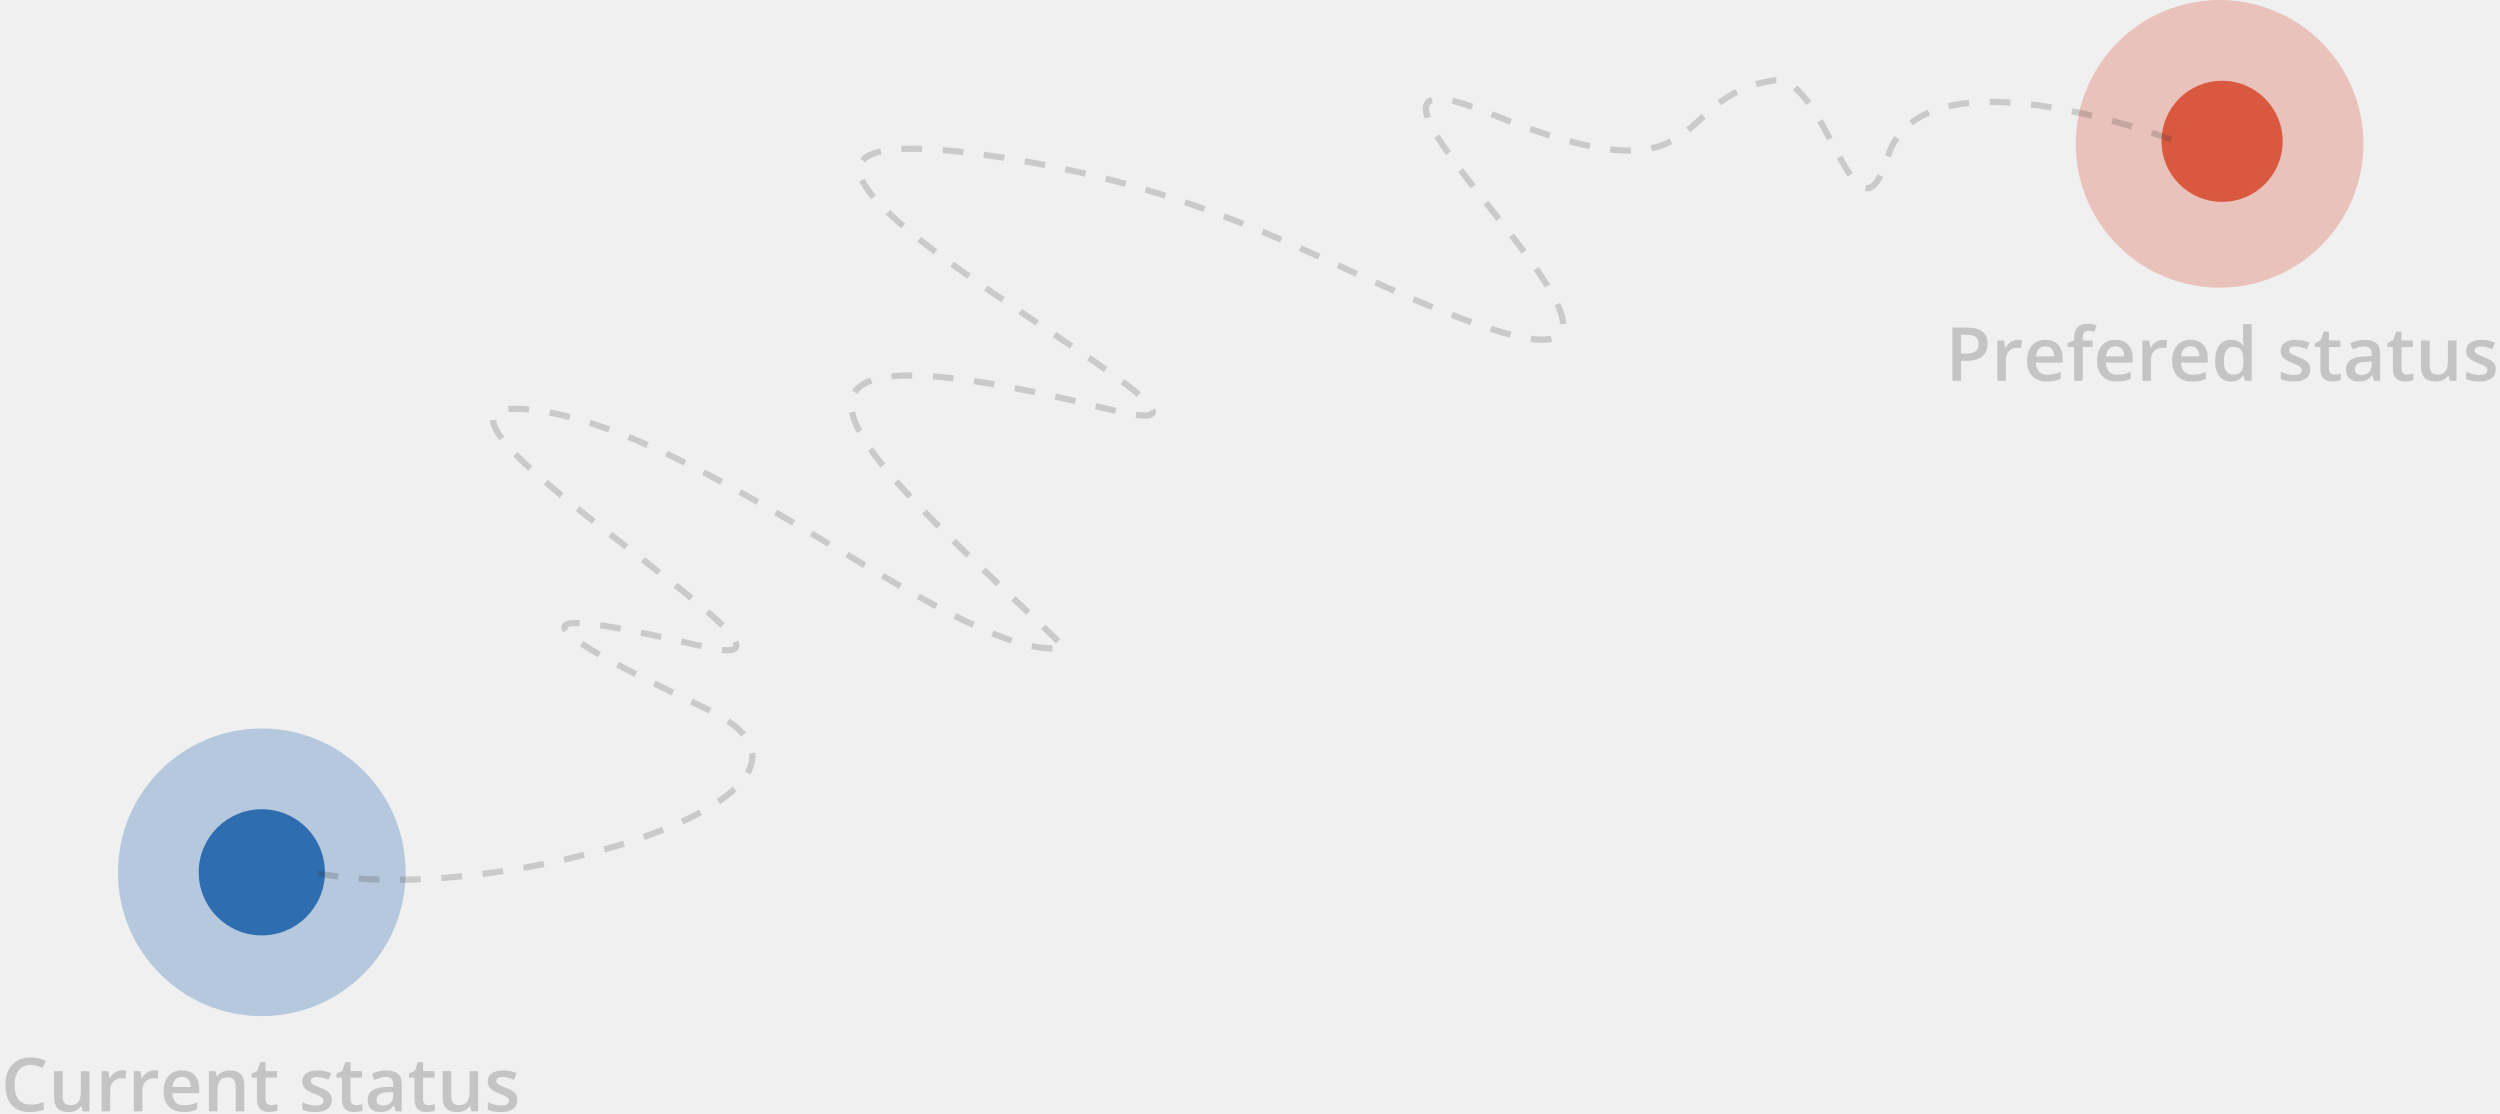
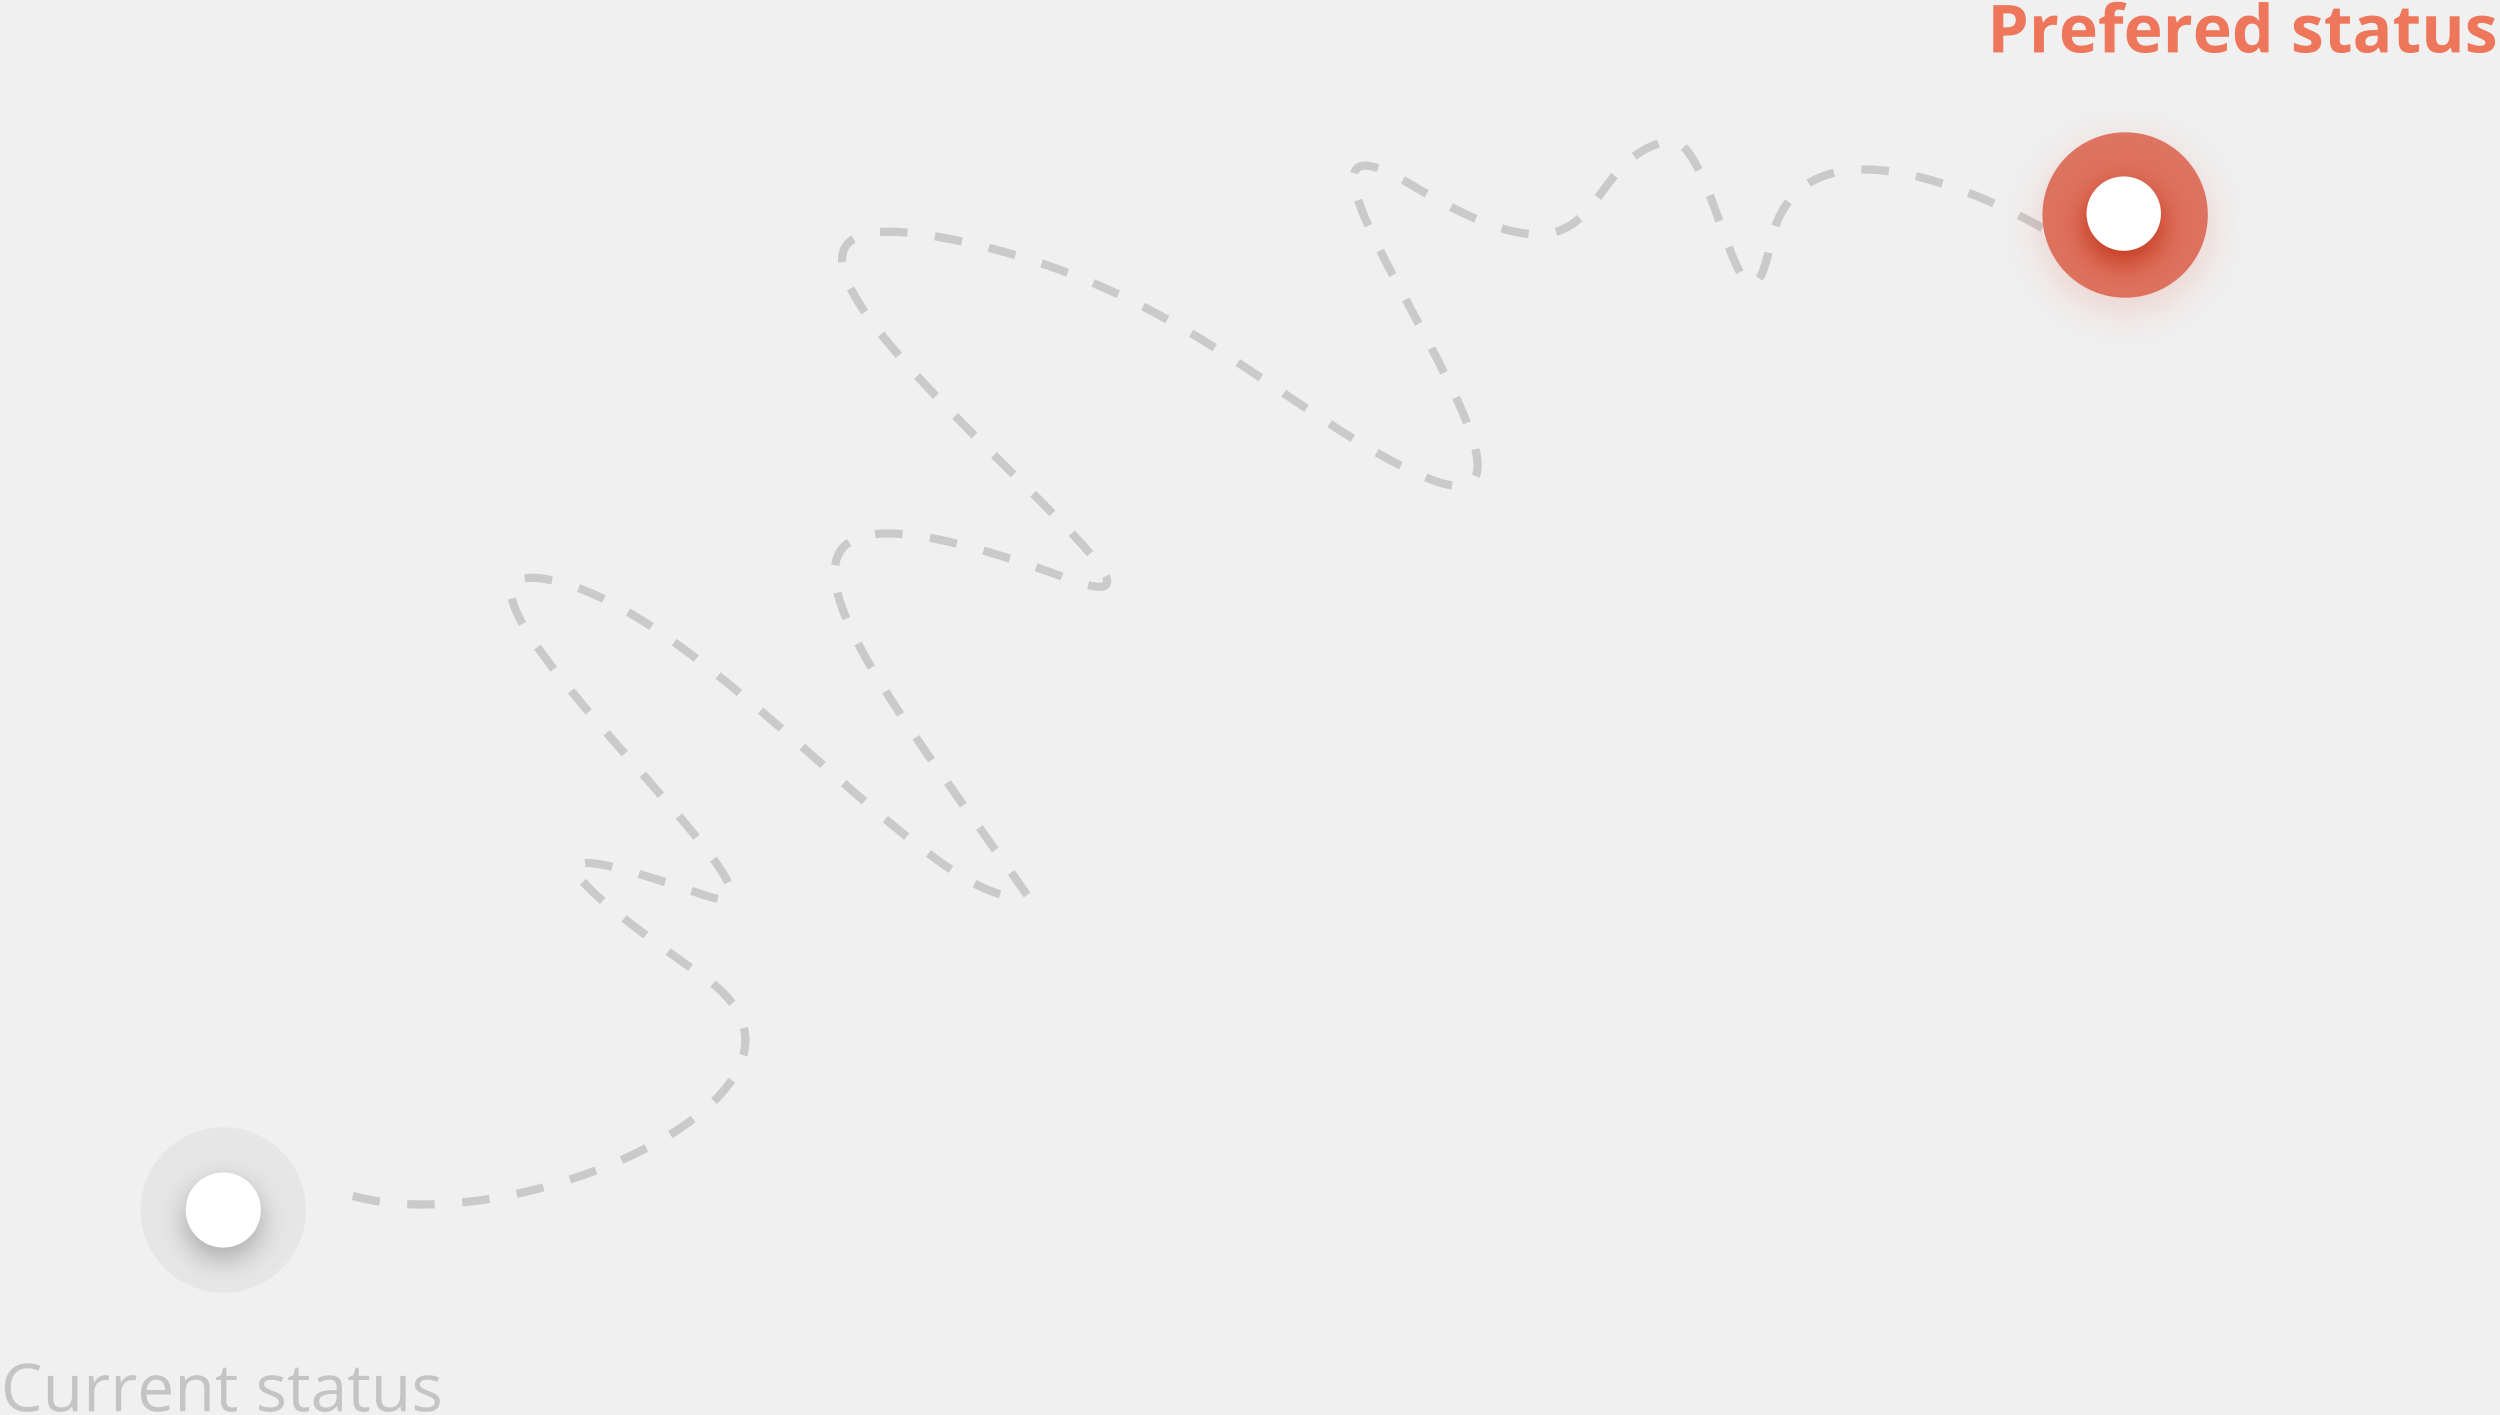
- <svg xmlns="http://www.w3.org/2000/svg" width="1208" height="538" viewBox="0 0 1208 538" fill="none">
-   <path d="M960.408 166.07C960.408 168.754 959.529 170.811 957.771 172.24C956.014 173.67 953.512 174.385 950.266 174.385H947.594V184H943.393V158.301H950.793C954.004 158.301 956.406 158.957 958 160.27C959.605 161.582 960.408 163.516 960.408 166.07ZM947.594 170.852H949.826C951.982 170.852 953.564 170.477 954.572 169.727C955.58 168.977 956.084 167.805 956.084 166.211C956.084 164.734 955.633 163.633 954.73 162.906C953.828 162.18 952.422 161.816 950.512 161.816H947.594V170.852ZM974.963 164.207C975.795 164.207 976.48 164.266 977.02 164.383L976.615 168.232C976.029 168.092 975.42 168.021 974.787 168.021C973.135 168.021 971.793 168.561 970.762 169.639C969.742 170.717 969.232 172.117 969.232 173.84V184H965.102V164.559H968.336L968.881 167.986H969.092C969.736 166.826 970.574 165.906 971.605 165.227C972.648 164.547 973.768 164.207 974.963 164.207ZM989.131 184.352C986.107 184.352 983.74 183.473 982.029 181.715C980.33 179.945 979.48 177.514 979.48 174.42C979.48 171.244 980.271 168.748 981.854 166.932C983.436 165.115 985.609 164.207 988.375 164.207C990.941 164.207 992.969 164.986 994.457 166.545C995.945 168.104 996.689 170.248 996.689 172.979V175.211H983.734C983.793 177.098 984.303 178.551 985.264 179.57C986.225 180.578 987.578 181.082 989.324 181.082C990.473 181.082 991.539 180.977 992.523 180.766C993.52 180.543 994.586 180.18 995.723 179.676V183.033C994.715 183.514 993.695 183.854 992.664 184.053C991.633 184.252 990.455 184.352 989.131 184.352ZM988.375 167.336C987.062 167.336 986.008 167.752 985.211 168.584C984.426 169.416 983.957 170.629 983.805 172.223H992.629C992.605 170.617 992.219 169.404 991.469 168.584C990.719 167.752 989.688 167.336 988.375 167.336ZM1011.14 167.688H1006.39V184H1002.24V167.688H999.045V165.754L1002.24 164.488V163.223C1002.24 160.926 1002.78 159.227 1003.86 158.125C1004.94 157.012 1006.59 156.455 1008.8 156.455C1010.25 156.455 1011.68 156.695 1013.09 157.176L1012 160.305C1010.98 159.977 1010.01 159.812 1009.08 159.812C1008.14 159.812 1007.46 160.105 1007.03 160.691C1006.6 161.266 1006.39 162.133 1006.39 163.293V164.559H1011.14V167.688ZM1022.95 184.352C1019.93 184.352 1017.56 183.473 1015.85 181.715C1014.15 179.945 1013.3 177.514 1013.3 174.42C1013.3 171.244 1014.09 168.748 1015.67 166.932C1017.26 165.115 1019.43 164.207 1022.2 164.207C1024.76 164.207 1026.79 164.986 1028.28 166.545C1029.77 168.104 1030.51 170.248 1030.51 172.979V175.211H1017.55C1017.61 177.098 1018.12 178.551 1019.08 179.57C1020.04 180.578 1021.4 181.082 1023.14 181.082C1024.29 181.082 1025.36 180.977 1026.34 180.766C1027.34 180.543 1028.41 180.18 1029.54 179.676V183.033C1028.54 183.514 1027.52 183.854 1026.48 184.053C1025.45 184.252 1024.28 184.352 1022.95 184.352ZM1022.2 167.336C1020.88 167.336 1019.83 167.752 1019.03 168.584C1018.25 169.416 1017.78 170.629 1017.62 172.223H1026.45C1026.43 170.617 1026.04 169.404 1025.29 168.584C1024.54 167.752 1023.51 167.336 1022.2 167.336ZM1045.06 164.207C1045.9 164.207 1046.58 164.266 1047.12 164.383L1046.72 168.232C1046.13 168.092 1045.52 168.021 1044.89 168.021C1043.24 168.021 1041.89 168.561 1040.86 169.639C1039.84 170.717 1039.33 172.117 1039.33 173.84V184H1035.2V164.559H1038.44L1038.98 167.986H1039.19C1039.84 166.826 1040.68 165.906 1041.71 165.227C1042.75 164.547 1043.87 164.207 1045.06 164.207ZM1059.23 184.352C1056.21 184.352 1053.84 183.473 1052.13 181.715C1050.43 179.945 1049.58 177.514 1049.58 174.42C1049.58 171.244 1050.37 168.748 1051.96 166.932C1053.54 165.115 1055.71 164.207 1058.48 164.207C1061.04 164.207 1063.07 164.986 1064.56 166.545C1066.05 168.104 1066.79 170.248 1066.79 172.979V175.211H1053.84C1053.89 177.098 1054.4 178.551 1055.37 179.57C1056.33 180.578 1057.68 181.082 1059.43 181.082C1060.57 181.082 1061.64 180.977 1062.62 180.766C1063.62 180.543 1064.69 180.18 1065.82 179.676V183.033C1064.82 183.514 1063.8 183.854 1062.77 184.053C1061.73 184.252 1060.56 184.352 1059.23 184.352ZM1058.48 167.336C1057.16 167.336 1056.11 167.752 1055.31 168.584C1054.53 169.416 1054.06 170.629 1053.91 172.223H1062.73C1062.71 170.617 1062.32 169.404 1061.57 168.584C1060.82 167.752 1059.79 167.336 1058.48 167.336ZM1078.04 184.352C1075.62 184.352 1073.72 183.473 1072.36 181.715C1071 179.957 1070.32 177.49 1070.32 174.314C1070.32 171.127 1071.01 168.648 1072.38 166.879C1073.76 165.098 1075.67 164.207 1078.11 164.207C1080.67 164.207 1082.61 165.15 1083.95 167.037H1084.16C1083.96 165.643 1083.86 164.541 1083.86 163.732V156.648H1088.01V184H1084.77L1084.05 181.451H1083.86C1082.54 183.385 1080.6 184.352 1078.04 184.352ZM1079.15 181.012C1080.85 181.012 1082.08 180.537 1082.86 179.588C1083.63 178.627 1084.03 177.074 1084.05 174.93V174.35C1084.05 171.9 1083.65 170.16 1082.86 169.129C1082.06 168.098 1080.81 167.582 1079.11 167.582C1077.66 167.582 1076.54 168.174 1075.76 169.357C1074.97 170.529 1074.58 172.205 1074.58 174.385C1074.58 176.541 1074.96 178.188 1075.72 179.324C1076.48 180.449 1077.62 181.012 1079.15 181.012ZM1116.33 178.463C1116.33 180.361 1115.63 181.82 1114.25 182.84C1112.87 183.848 1110.89 184.352 1108.31 184.352C1105.72 184.352 1103.64 183.959 1102.07 183.174V179.605C1104.36 180.66 1106.48 181.188 1108.45 181.188C1110.99 181.188 1112.27 180.42 1112.27 178.885C1112.27 178.393 1112.12 177.982 1111.84 177.654C1111.56 177.326 1111.1 176.986 1110.46 176.635C1109.81 176.283 1108.91 175.885 1107.77 175.439C1105.53 174.572 1104.01 173.705 1103.21 172.838C1102.43 171.971 1102.04 170.846 1102.04 169.463C1102.04 167.799 1102.7 166.51 1104.04 165.596C1105.39 164.67 1107.21 164.207 1109.52 164.207C1111.81 164.207 1113.97 164.67 1116.01 165.596L1114.67 168.707C1112.58 167.84 1110.81 167.406 1109.38 167.406C1107.2 167.406 1106.11 168.027 1106.11 169.27C1106.11 169.879 1106.39 170.395 1106.96 170.816C1107.53 171.238 1108.77 171.818 1110.68 172.557C1112.29 173.178 1113.46 173.746 1114.18 174.262C1114.91 174.777 1115.45 175.375 1115.8 176.055C1116.15 176.723 1116.33 177.525 1116.33 178.463ZM1128.05 181.012C1129.06 181.012 1130.07 180.854 1131.07 180.537V183.648C1130.62 183.848 1130.03 184.012 1129.3 184.141C1128.58 184.281 1127.84 184.352 1127.07 184.352C1123.15 184.352 1121.2 182.289 1121.2 178.164V167.688H1118.54V165.859L1121.39 164.348L1122.79 160.234H1125.34V164.559H1130.88V167.688H1125.34V178.094C1125.34 179.09 1125.59 179.828 1126.08 180.309C1126.59 180.777 1127.24 181.012 1128.05 181.012ZM1147.14 184L1146.31 181.293H1146.17C1145.24 182.477 1144.29 183.285 1143.34 183.719C1142.39 184.141 1141.18 184.352 1139.69 184.352C1137.78 184.352 1136.28 183.836 1135.21 182.805C1134.14 181.773 1133.61 180.314 1133.61 178.428C1133.61 176.424 1134.35 174.912 1135.84 173.893C1137.33 172.873 1139.59 172.316 1142.64 172.223L1146 172.117V171.08C1146 169.838 1145.71 168.912 1145.12 168.303C1144.54 167.682 1143.65 167.371 1142.43 167.371C1141.43 167.371 1140.48 167.518 1139.56 167.811C1138.65 168.104 1137.77 168.449 1136.93 168.848L1135.59 165.895C1136.65 165.344 1137.8 164.928 1139.05 164.646C1140.31 164.354 1141.49 164.207 1142.61 164.207C1145.08 164.207 1146.94 164.746 1148.2 165.824C1149.46 166.902 1150.09 168.596 1150.09 170.904V184H1147.14ZM1140.99 181.188C1142.49 181.188 1143.69 180.771 1144.59 179.939C1145.51 179.096 1145.96 177.918 1145.96 176.406V174.719L1143.47 174.824C1141.52 174.895 1140.1 175.223 1139.21 175.809C1138.33 176.383 1137.89 177.268 1137.89 178.463C1137.89 179.33 1138.15 180.004 1138.67 180.484C1139.18 180.953 1139.96 181.188 1140.99 181.188ZM1163.1 181.012C1164.11 181.012 1165.12 180.854 1166.12 180.537V183.648C1165.67 183.848 1165.08 184.012 1164.35 184.141C1163.63 184.281 1162.89 184.352 1162.12 184.352C1158.2 184.352 1156.25 182.289 1156.25 178.164V167.688H1153.59V165.859L1156.44 164.348L1157.85 160.234H1160.39V164.559H1165.93V167.688H1160.39V178.094C1160.39 179.09 1160.64 179.828 1161.13 180.309C1161.64 180.777 1162.29 181.012 1163.1 181.012ZM1183.74 184L1183.16 181.451H1182.95C1182.37 182.354 1181.55 183.062 1180.49 183.578C1179.43 184.094 1178.22 184.352 1176.87 184.352C1174.51 184.352 1172.75 183.766 1171.59 182.594C1170.43 181.422 1169.85 179.646 1169.85 177.268V164.559H1174.02V176.547C1174.02 178.035 1174.32 179.154 1174.93 179.904C1175.54 180.643 1176.5 181.012 1177.8 181.012C1179.53 181.012 1180.8 180.496 1181.61 179.465C1182.43 178.422 1182.84 176.682 1182.84 174.244V164.559H1186.99V184H1183.74ZM1205.94 178.463C1205.94 180.361 1205.25 181.82 1203.87 182.84C1202.48 183.848 1200.5 184.352 1197.92 184.352C1195.33 184.352 1193.25 183.959 1191.68 183.174V179.605C1193.97 180.66 1196.1 181.188 1198.06 181.188C1200.61 181.188 1201.88 180.42 1201.88 178.885C1201.88 178.393 1201.74 177.982 1201.46 177.654C1201.18 177.326 1200.71 176.986 1200.07 176.635C1199.42 176.283 1198.53 175.885 1197.38 175.439C1195.14 174.572 1193.62 173.705 1192.83 172.838C1192.04 171.971 1191.65 170.846 1191.65 169.463C1191.65 167.799 1192.32 166.51 1193.65 165.596C1195 164.67 1196.83 164.207 1199.14 164.207C1201.42 164.207 1203.58 164.67 1205.62 165.596L1204.29 168.707C1202.19 167.84 1200.43 167.406 1199 167.406C1196.82 167.406 1195.73 168.027 1195.73 169.27C1195.73 169.879 1196.01 170.395 1196.57 170.816C1197.14 171.238 1198.39 171.818 1200.3 172.557C1201.9 173.178 1203.07 173.746 1203.79 174.262C1204.52 174.777 1205.06 175.375 1205.41 176.055C1205.76 176.723 1205.94 177.525 1205.94 178.463Z" fill="#C4C4C4" />
-   <circle cx="1072.5" cy="69.5" r="69.5" fill="#D95840" fill-opacity="0.3" />
-   <circle cx="1073.72" cy="68.281" r="29.263" fill="#D95840" />
-   <circle cx="126.5" cy="421.5" r="69.5" fill="#2D6DB0" fill-opacity="0.3" />
-   <circle cx="126.5" cy="421.5" r="30.483" fill="#2D6DB0" />
-   <path d="M14.818 514.535C12.404 514.535 10.506 515.391 9.123 517.102C7.74 518.812 7.049 521.174 7.049 524.186C7.049 527.338 7.711 529.723 9.035 531.34C10.371 532.957 12.299 533.766 14.818 533.766C15.908 533.766 16.963 533.66 17.982 533.449C19.002 533.227 20.062 532.945 21.164 532.605V536.209C19.148 536.971 16.863 537.352 14.309 537.352C10.547 537.352 7.658 536.215 5.643 533.941C3.627 531.656 2.619 528.393 2.619 524.15C2.619 521.479 3.105 519.141 4.078 517.137C5.062 515.133 6.48 513.598 8.332 512.531C10.184 511.465 12.357 510.932 14.854 510.932C17.479 510.932 19.904 511.482 22.131 512.584L20.619 516.082C19.752 515.672 18.832 515.314 17.859 515.01C16.898 514.693 15.885 514.535 14.818 514.535ZM39.973 537L39.393 534.451H39.182C38.607 535.354 37.787 536.062 36.721 536.578C35.666 537.094 34.459 537.352 33.1 537.352C30.744 537.352 28.986 536.766 27.826 535.594C26.666 534.422 26.086 532.646 26.086 530.268V517.559H30.252V529.547C30.252 531.035 30.557 532.154 31.166 532.904C31.775 533.643 32.73 534.012 34.031 534.012C35.766 534.012 37.037 533.496 37.846 532.465C38.666 531.422 39.076 529.682 39.076 527.244V517.559H43.225V537H39.973ZM58.975 517.207C59.807 517.207 60.492 517.266 61.031 517.383L60.627 521.232C60.041 521.092 59.432 521.021 58.799 521.021C57.147 521.021 55.805 521.561 54.773 522.639C53.754 523.717 53.244 525.117 53.244 526.84V537H49.113V517.559H52.348L52.893 520.986H53.103C53.748 519.826 54.586 518.906 55.617 518.227C56.66 517.547 57.779 517.207 58.975 517.207ZM74.514 517.207C75.346 517.207 76.031 517.266 76.57 517.383L76.166 521.232C75.58 521.092 74.971 521.021 74.338 521.021C72.686 521.021 71.344 521.561 70.312 522.639C69.293 523.717 68.783 525.117 68.783 526.84V537H64.652V517.559H67.887L68.432 520.986H68.643C69.287 519.826 70.125 518.906 71.156 518.227C72.199 517.547 73.318 517.207 74.514 517.207ZM88.682 537.352C85.658 537.352 83.291 536.473 81.58 534.715C79.881 532.945 79.031 530.514 79.031 527.42C79.031 524.244 79.822 521.748 81.404 519.932C82.986 518.115 85.16 517.207 87.926 517.207C90.492 517.207 92.519 517.986 94.008 519.545C95.496 521.104 96.24 523.248 96.24 525.979V528.211H83.285C83.344 530.098 83.853 531.551 84.814 532.57C85.775 533.578 87.129 534.082 88.875 534.082C90.023 534.082 91.09 533.977 92.074 533.766C93.07 533.543 94.137 533.18 95.273 532.676V536.033C94.266 536.514 93.246 536.854 92.215 537.053C91.184 537.252 90.006 537.352 88.682 537.352ZM87.926 520.336C86.613 520.336 85.559 520.752 84.762 521.584C83.977 522.416 83.508 523.629 83.356 525.223H92.18C92.156 523.617 91.769 522.404 91.019 521.584C90.269 520.752 89.238 520.336 87.926 520.336ZM118.037 537H113.889V525.047C113.889 523.547 113.584 522.428 112.975 521.689C112.377 520.951 111.422 520.582 110.109 520.582C108.363 520.582 107.086 521.098 106.277 522.129C105.469 523.16 105.064 524.889 105.064 527.314V537H100.934V517.559H104.168L104.748 520.107H104.959C105.545 519.182 106.377 518.467 107.455 517.963C108.533 517.459 109.729 517.207 111.041 517.207C115.705 517.207 118.037 519.58 118.037 524.326V537ZM131.027 534.012C132.035 534.012 133.043 533.854 134.051 533.537V536.648C133.594 536.848 133.002 537.012 132.275 537.141C131.561 537.281 130.816 537.352 130.043 537.352C126.129 537.352 124.172 535.289 124.172 531.164V520.688H121.518V518.859L124.365 517.348L125.771 513.234H128.32V517.559H133.857V520.688H128.32V531.094C128.32 532.09 128.566 532.828 129.059 533.309C129.562 533.777 130.219 534.012 131.027 534.012ZM160.365 531.463C160.365 533.361 159.674 534.82 158.291 535.84C156.908 536.848 154.928 537.352 152.35 537.352C149.76 537.352 147.68 536.959 146.109 536.174V532.605C148.395 533.66 150.521 534.188 152.49 534.188C155.033 534.188 156.305 533.42 156.305 531.885C156.305 531.393 156.164 530.982 155.883 530.654C155.602 530.326 155.139 529.986 154.494 529.635C153.85 529.283 152.953 528.885 151.805 528.439C149.566 527.572 148.049 526.705 147.252 525.838C146.467 524.971 146.074 523.846 146.074 522.463C146.074 520.799 146.742 519.51 148.078 518.596C149.426 517.67 151.254 517.207 153.562 517.207C155.848 517.207 158.01 517.67 160.049 518.596L158.713 521.707C156.615 520.84 154.852 520.406 153.422 520.406C151.242 520.406 150.152 521.027 150.152 522.27C150.152 522.879 150.434 523.395 150.996 523.816C151.57 524.238 152.812 524.818 154.723 525.557C156.328 526.178 157.494 526.746 158.221 527.262C158.947 527.777 159.486 528.375 159.838 529.055C160.189 529.723 160.365 530.525 160.365 531.463ZM172.09 534.012C173.098 534.012 174.105 533.854 175.113 533.537V536.648C174.656 536.848 174.064 537.012 173.338 537.141C172.623 537.281 171.879 537.352 171.105 537.352C167.191 537.352 165.234 535.289 165.234 531.164V520.688H162.58V518.859L165.428 517.348L166.834 513.234H169.383V517.559H174.92V520.688H169.383V531.094C169.383 532.09 169.629 532.828 170.121 533.309C170.625 533.777 171.281 534.012 172.09 534.012ZM191.18 537L190.354 534.293H190.213C189.275 535.477 188.332 536.285 187.383 536.719C186.434 537.141 185.215 537.352 183.727 537.352C181.816 537.352 180.322 536.836 179.244 535.805C178.178 534.773 177.645 533.314 177.645 531.428C177.645 529.424 178.389 527.912 179.877 526.893C181.365 525.873 183.633 525.316 186.68 525.223L190.037 525.117V524.08C190.037 522.838 189.744 521.912 189.158 521.303C188.584 520.682 187.688 520.371 186.469 520.371C185.473 520.371 184.518 520.518 183.604 520.811C182.689 521.104 181.811 521.449 180.967 521.848L179.631 518.895C180.686 518.344 181.84 517.928 183.094 517.646C184.348 517.354 185.531 517.207 186.645 517.207C189.117 517.207 190.98 517.746 192.234 518.824C193.5 519.902 194.133 521.596 194.133 523.904V537H191.18ZM185.027 534.188C186.527 534.188 187.729 533.771 188.631 532.939C189.545 532.096 190.002 530.918 190.002 529.406V527.719L187.506 527.824C185.561 527.895 184.143 528.223 183.252 528.809C182.373 529.383 181.934 530.268 181.934 531.463C181.934 532.33 182.191 533.004 182.707 533.484C183.223 533.953 183.996 534.188 185.027 534.188ZM207.141 534.012C208.148 534.012 209.156 533.854 210.164 533.537V536.648C209.707 536.848 209.115 537.012 208.389 537.141C207.674 537.281 206.93 537.352 206.156 537.352C202.242 537.352 200.285 535.289 200.285 531.164V520.688H197.631V518.859L200.479 517.348L201.885 513.234H204.434V517.559H209.971V520.688H204.434V531.094C204.434 532.09 204.68 532.828 205.172 533.309C205.676 533.777 206.332 534.012 207.141 534.012ZM227.777 537L227.197 534.451H226.986C226.412 535.354 225.592 536.062 224.525 536.578C223.471 537.094 222.264 537.352 220.904 537.352C218.549 537.352 216.791 536.766 215.631 535.594C214.471 534.422 213.891 532.646 213.891 530.268V517.559H218.057V529.547C218.057 531.035 218.361 532.154 218.971 532.904C219.58 533.643 220.535 534.012 221.836 534.012C223.57 534.012 224.842 533.496 225.65 532.465C226.471 531.422 226.881 529.682 226.881 527.244V517.559H231.029V537H227.777ZM249.979 531.463C249.979 533.361 249.287 534.82 247.904 535.84C246.521 536.848 244.541 537.352 241.963 537.352C239.373 537.352 237.293 536.959 235.723 536.174V532.605C238.008 533.66 240.135 534.188 242.104 534.188C244.646 534.188 245.918 533.42 245.918 531.885C245.918 531.393 245.777 530.982 245.496 530.654C245.215 530.326 244.752 529.986 244.107 529.635C243.463 529.283 242.566 528.885 241.418 528.439C239.18 527.572 237.662 526.705 236.865 525.838C236.08 524.971 235.688 523.846 235.688 522.463C235.688 520.799 236.355 519.51 237.691 518.596C239.039 517.67 240.867 517.207 243.176 517.207C245.461 517.207 247.623 517.67 249.662 518.596L248.326 521.707C246.229 520.84 244.465 520.406 243.035 520.406C240.855 520.406 239.766 521.027 239.766 522.27C239.766 522.879 240.047 523.395 240.609 523.816C241.184 524.238 242.426 524.818 244.336 525.557C245.941 526.178 247.107 526.746 247.834 527.262C248.561 527.777 249.1 528.375 249.451 529.055C249.803 529.723 249.979 530.525 249.979 531.463Z" fill="#C4C4C4" />
-   <path d="M153.5 422C241.409 438.952 427.271 383.221 341.448 342.537C234.169 291.681 266.949 295.313 341.448 312.75C415.947 330.186 171.59 188.517 256.519 197.961C341.448 207.406 468.097 322.194 514.286 312.75C434.324 234.529 319.098 143.473 536.636 197.961C646.607 225.506 267.032 42.654 482.996 75.907C596.235 93.344 649.337 135.504 719.903 158.73C839.102 197.961 609.645 9.795 719.903 54.839C830.162 99.882 804.832 46.847 856.982 38.856C882.311 34.974 896.615 125.891 912.111 75.908C927.607 25.924 1029.5 59.5 1057.5 70.5" stroke="#333333" stroke-opacity="0.2" stroke-width="3" stroke-dasharray="10 10" />
+ <svg xmlns="http://www.w3.org/2000/svg" width="907" height="513" viewBox="0 0 907 513" fill="none">
+   <path d="M726.789 9.93H727.984C729.102 9.93 729.938 9.711 730.492 9.273C731.047 8.828 731.324 8.184 731.324 7.34C731.324 6.488 731.09 5.859 730.621 5.453C730.16 5.047 729.434 4.844 728.441 4.844H726.789V9.93ZM734.992 7.211C734.992 9.055 734.414 10.465 733.258 11.441C732.109 12.418 730.473 12.906 728.348 12.906H726.789V19H723.156V1.867H728.629C730.707 1.867 732.285 2.316 733.363 3.215C734.449 4.105 734.992 5.438 734.992 7.211ZM745.258 5.652C745.742 5.652 746.145 5.688 746.465 5.758L746.195 9.109C745.906 9.031 745.555 8.992 745.141 8.992C744 8.992 743.109 9.285 742.469 9.871C741.836 10.457 741.52 11.277 741.52 12.332V19H737.945V5.898H740.652L741.18 8.102H741.355C741.762 7.367 742.309 6.777 742.996 6.332C743.691 5.879 744.445 5.652 745.258 5.652ZM754.27 8.195C753.512 8.195 752.918 8.438 752.488 8.922C752.059 9.398 751.812 10.078 751.75 10.961H756.766C756.75 10.078 756.52 9.398 756.074 8.922C755.629 8.438 755.027 8.195 754.27 8.195ZM754.773 19.234C752.664 19.234 751.016 18.652 749.828 17.488C748.641 16.324 748.047 14.676 748.047 12.543C748.047 10.348 748.594 8.652 749.688 7.457C750.789 6.254 752.309 5.652 754.246 5.652C756.098 5.652 757.539 6.18 758.57 7.234C759.602 8.289 760.117 9.746 760.117 11.605V13.34H751.668C751.707 14.355 752.008 15.148 752.57 15.719C753.133 16.289 753.922 16.574 754.938 16.574C755.727 16.574 756.473 16.492 757.176 16.328C757.879 16.164 758.613 15.902 759.379 15.543V18.309C758.754 18.621 758.086 18.852 757.375 19C756.664 19.156 755.797 19.234 754.773 19.234ZM770.266 8.582H767.172V19H763.598V8.582H761.629V6.859L763.598 5.898V4.938C763.598 3.445 763.965 2.355 764.699 1.668C765.434 0.98 766.609 0.637 768.227 0.637C769.461 0.637 770.559 0.82 771.52 1.188L770.605 3.812C769.887 3.586 769.223 3.473 768.613 3.473C768.105 3.473 767.738 3.625 767.512 3.93C767.285 4.227 767.172 4.609 767.172 5.078V5.898H770.266V8.582ZM777.754 8.195C776.996 8.195 776.402 8.438 775.973 8.922C775.543 9.398 775.297 10.078 775.234 10.961H780.25C780.234 10.078 780.004 9.398 779.559 8.922C779.113 8.438 778.512 8.195 777.754 8.195ZM778.258 19.234C776.148 19.234 774.5 18.652 773.312 17.488C772.125 16.324 771.531 14.676 771.531 12.543C771.531 10.348 772.078 8.652 773.172 7.457C774.273 6.254 775.793 5.652 777.73 5.652C779.582 5.652 781.023 6.18 782.055 7.234C783.086 8.289 783.602 9.746 783.602 11.605V13.34H775.152C775.191 14.355 775.492 15.148 776.055 15.719C776.617 16.289 777.406 16.574 778.422 16.574C779.211 16.574 779.957 16.492 780.66 16.328C781.363 16.164 782.098 15.902 782.863 15.543V18.309C782.238 18.621 781.57 18.852 780.859 19C780.148 19.156 779.281 19.234 778.258 19.234ZM793.82 5.652C794.305 5.652 794.707 5.688 795.027 5.758L794.758 9.109C794.469 9.031 794.117 8.992 793.703 8.992C792.562 8.992 791.672 9.285 791.031 9.871C790.398 10.457 790.082 11.277 790.082 12.332V19H786.508V5.898H789.215L789.742 8.102H789.918C790.324 7.367 790.871 6.777 791.559 6.332C792.254 5.879 793.008 5.652 793.82 5.652ZM802.832 8.195C802.074 8.195 801.48 8.438 801.051 8.922C800.621 9.398 800.375 10.078 800.312 10.961H805.328C805.312 10.078 805.082 9.398 804.637 8.922C804.191 8.438 803.59 8.195 802.832 8.195ZM803.336 19.234C801.227 19.234 799.578 18.652 798.391 17.488C797.203 16.324 796.609 14.676 796.609 12.543C796.609 10.348 797.156 8.652 798.25 7.457C799.352 6.254 800.871 5.652 802.809 5.652C804.66 5.652 806.102 6.18 807.133 7.234C808.164 8.289 808.68 9.746 808.68 11.605V13.34H800.23C800.27 14.355 800.57 15.148 801.133 15.719C801.695 16.289 802.484 16.574 803.5 16.574C804.289 16.574 805.035 16.492 805.738 16.328C806.441 16.164 807.176 15.902 807.941 15.543V18.309C807.316 18.621 806.648 18.852 805.938 19C805.227 19.156 804.359 19.234 803.336 19.234ZM815.734 19.234C814.195 19.234 812.984 18.637 812.102 17.441C811.227 16.246 810.789 14.59 810.789 12.473C810.789 10.324 811.234 8.652 812.125 7.457C813.023 6.254 814.258 5.652 815.828 5.652C817.477 5.652 818.734 6.293 819.602 7.574H819.719C819.539 6.598 819.449 5.727 819.449 4.961V0.766H823.035V19H820.293L819.602 17.301H819.449C818.637 18.59 817.398 19.234 815.734 19.234ZM816.988 16.387C817.902 16.387 818.57 16.121 818.992 15.59C819.422 15.059 819.656 14.156 819.695 12.883V12.496C819.695 11.09 819.477 10.082 819.039 9.473C818.609 8.863 817.906 8.559 816.93 8.559C816.133 8.559 815.512 8.898 815.066 9.578C814.629 10.25 814.41 11.23 814.41 12.52C814.41 13.809 814.633 14.777 815.078 15.426C815.523 16.066 816.16 16.387 816.988 16.387ZM842.148 15.109C842.148 16.453 841.68 17.477 840.742 18.18C839.812 18.883 838.418 19.234 836.559 19.234C835.605 19.234 834.793 19.168 834.121 19.035C833.449 18.91 832.82 18.723 832.234 18.473V15.52C832.898 15.832 833.645 16.094 834.473 16.305C835.309 16.516 836.043 16.621 836.676 16.621C837.973 16.621 838.621 16.246 838.621 15.496C838.621 15.215 838.535 14.988 838.363 14.816C838.191 14.637 837.895 14.438 837.473 14.219C837.051 13.992 836.488 13.73 835.785 13.434C834.777 13.012 834.035 12.621 833.559 12.262C833.09 11.902 832.746 11.492 832.527 11.031C832.316 10.562 832.211 9.988 832.211 9.309C832.211 8.145 832.66 7.246 833.559 6.613C834.465 5.973 835.746 5.652 837.402 5.652C838.98 5.652 840.516 5.996 842.008 6.684L840.93 9.262C840.273 8.98 839.66 8.75 839.09 8.57C838.52 8.391 837.938 8.301 837.344 8.301C836.289 8.301 835.762 8.586 835.762 9.156C835.762 9.477 835.93 9.754 836.266 9.988C836.609 10.223 837.355 10.57 838.504 11.031C839.527 11.445 840.277 11.832 840.754 12.191C841.23 12.551 841.582 12.965 841.809 13.434C842.035 13.902 842.148 14.461 842.148 15.109ZM850.457 16.387C851.082 16.387 851.832 16.25 852.707 15.977V18.637C851.816 19.035 850.723 19.234 849.426 19.234C847.996 19.234 846.953 18.875 846.297 18.156C845.648 17.43 845.324 16.344 845.324 14.898V8.582H843.613V7.07L845.582 5.875L846.613 3.109H848.898V5.898H852.566V8.582H848.898V14.898C848.898 15.406 849.039 15.781 849.32 16.023C849.609 16.266 849.988 16.387 850.457 16.387ZM863.688 19L862.996 17.219H862.902C862.301 17.977 861.68 18.504 861.039 18.801C860.406 19.09 859.578 19.234 858.555 19.234C857.297 19.234 856.305 18.875 855.578 18.156C854.859 17.438 854.5 16.414 854.5 15.086C854.5 13.695 854.984 12.672 855.953 12.016C856.93 11.352 858.398 10.984 860.359 10.914L862.633 10.844V10.27C862.633 8.941 861.953 8.277 860.594 8.277C859.547 8.277 858.316 8.594 856.902 9.227L855.719 6.812C857.227 6.023 858.898 5.629 860.734 5.629C862.492 5.629 863.84 6.012 864.777 6.777C865.715 7.543 866.184 8.707 866.184 10.27V19H863.688ZM862.633 12.93L861.25 12.977C860.211 13.008 859.438 13.195 858.93 13.539C858.422 13.883 858.168 14.406 858.168 15.109C858.168 16.117 858.746 16.621 859.902 16.621C860.73 16.621 861.391 16.383 861.883 15.906C862.383 15.43 862.633 14.797 862.633 14.008V12.93ZM875.395 16.387C876.02 16.387 876.77 16.25 877.645 15.977V18.637C876.754 19.035 875.66 19.234 874.363 19.234C872.934 19.234 871.891 18.875 871.234 18.156C870.586 17.43 870.262 16.344 870.262 14.898V8.582H868.551V7.07L870.52 5.875L871.551 3.109H873.836V5.898H877.504V8.582H873.836V14.898C873.836 15.406 873.977 15.781 874.258 16.023C874.547 16.266 874.926 16.387 875.395 16.387ZM889.586 19L889.105 17.324H888.918C888.535 17.934 887.992 18.406 887.289 18.742C886.586 19.07 885.785 19.234 884.887 19.234C883.348 19.234 882.188 18.824 881.406 18.004C880.625 17.176 880.234 15.988 880.234 14.441V5.898H883.809V13.551C883.809 14.496 883.977 15.207 884.312 15.684C884.648 16.152 885.184 16.387 885.918 16.387C886.918 16.387 887.641 16.055 888.086 15.391C888.531 14.719 888.754 13.609 888.754 12.062V5.898H892.328V19H889.586ZM905.219 15.109C905.219 16.453 904.75 17.477 903.812 18.18C902.883 18.883 901.488 19.234 899.629 19.234C898.676 19.234 897.863 19.168 897.191 19.035C896.52 18.91 895.891 18.723 895.305 18.473V15.52C895.969 15.832 896.715 16.094 897.543 16.305C898.379 16.516 899.113 16.621 899.746 16.621C901.043 16.621 901.691 16.246 901.691 15.496C901.691 15.215 901.605 14.988 901.434 14.816C901.262 14.637 900.965 14.438 900.543 14.219C900.121 13.992 899.559 13.73 898.855 13.434C897.848 13.012 897.105 12.621 896.629 12.262C896.16 11.902 895.816 11.492 895.598 11.031C895.387 10.562 895.281 9.988 895.281 9.309C895.281 8.145 895.73 7.246 896.629 6.613C897.535 5.973 898.816 5.652 900.473 5.652C902.051 5.652 903.586 5.996 905.078 6.684L904 9.262C903.344 8.98 902.73 8.75 902.16 8.57C901.59 8.391 901.008 8.301 900.414 8.301C899.359 8.301 898.832 8.586 898.832 9.156C898.832 9.477 899 9.754 899.336 9.988C899.68 10.223 900.426 10.57 901.574 11.031C902.598 11.445 903.348 11.832 903.824 12.191C904.301 12.551 904.652 12.965 904.879 13.434C905.105 13.902 905.219 14.461 905.219 15.109Z" fill="#EE765A" />
+   <path d="M9.988 496.402C8.105 496.402 6.617 497.031 5.523 498.289C4.438 499.539 3.895 501.254 3.895 503.434C3.895 505.676 4.418 507.41 5.465 508.637C6.52 509.855 8.02 510.465 9.965 510.465C11.16 510.465 12.523 510.25 14.055 509.82V511.566C12.867 512.012 11.402 512.234 9.66 512.234C7.137 512.234 5.188 511.469 3.812 509.938C2.445 508.406 1.762 506.23 1.762 503.41C1.762 501.645 2.09 500.098 2.746 498.77C3.41 497.441 4.363 496.418 5.605 495.699C6.855 494.98 8.324 494.621 10.012 494.621C11.809 494.621 13.379 494.949 14.723 495.605L13.879 497.316C12.582 496.707 11.285 496.402 9.988 496.402ZM19.328 499.156V507.488C19.328 508.535 19.566 509.316 20.043 509.832C20.52 510.348 21.266 510.605 22.281 510.605C23.625 510.605 24.605 510.238 25.223 509.504C25.848 508.77 26.16 507.57 26.16 505.906V499.156H28.105V512H26.5L26.219 510.277H26.113C25.715 510.91 25.16 511.395 24.449 511.73C23.746 512.066 22.941 512.234 22.035 512.234C20.473 512.234 19.301 511.863 18.52 511.121C17.746 510.379 17.359 509.191 17.359 507.559V499.156H19.328ZM38.102 498.922C38.672 498.922 39.184 498.969 39.637 499.062L39.367 500.867C38.836 500.75 38.367 500.691 37.961 500.691C36.922 500.691 36.031 501.113 35.289 501.957C34.555 502.801 34.188 503.852 34.188 505.109V512H32.242V499.156H33.848L34.07 501.535H34.164C34.641 500.699 35.215 500.055 35.887 499.602C36.559 499.148 37.297 498.922 38.102 498.922ZM47.898 498.922C48.469 498.922 48.98 498.969 49.434 499.062L49.164 500.867C48.633 500.75 48.164 500.691 47.758 500.691C46.719 500.691 45.828 501.113 45.086 501.957C44.352 502.801 43.984 503.852 43.984 505.109V512H42.039V499.156H43.645L43.867 501.535H43.961C44.438 500.699 45.012 500.055 45.684 499.602C46.355 499.148 47.094 498.922 47.898 498.922ZM57.262 512.234C55.363 512.234 53.863 511.656 52.762 510.5C51.668 509.344 51.121 507.738 51.121 505.684C51.121 503.613 51.629 501.969 52.645 500.75C53.668 499.531 55.039 498.922 56.758 498.922C58.367 498.922 59.641 499.453 60.578 500.516C61.516 501.57 61.984 502.965 61.984 504.699V505.93H53.137C53.176 507.438 53.555 508.582 54.273 509.363C55 510.145 56.02 510.535 57.332 510.535C58.715 510.535 60.082 510.246 61.434 509.668V511.402C60.746 511.699 60.094 511.91 59.477 512.035C58.867 512.168 58.129 512.234 57.262 512.234ZM56.734 500.551C55.703 500.551 54.879 500.887 54.262 501.559C53.652 502.23 53.293 503.16 53.184 504.348H59.898C59.898 503.121 59.625 502.184 59.078 501.535C58.531 500.879 57.75 500.551 56.734 500.551ZM74.102 512V503.691C74.102 502.645 73.863 501.863 73.387 501.348C72.91 500.832 72.164 500.574 71.148 500.574C69.805 500.574 68.82 500.938 68.195 501.664C67.57 502.391 67.258 503.59 67.258 505.262V512H65.312V499.156H66.894L67.211 500.914H67.305C67.703 500.281 68.262 499.793 68.981 499.449C69.699 499.098 70.5 498.922 71.383 498.922C72.93 498.922 74.094 499.297 74.875 500.047C75.656 500.789 76.047 501.98 76.047 503.621V512H74.102ZM84.203 510.629C84.547 510.629 84.879 510.605 85.199 510.559C85.519 510.504 85.773 510.449 85.961 510.395V511.883C85.75 511.984 85.438 512.066 85.023 512.129C84.617 512.199 84.25 512.234 83.922 512.234C81.438 512.234 80.195 510.926 80.195 508.309V500.668H78.356V499.73L80.195 498.922L81.016 496.18H82.141V499.156H85.867V500.668H82.141V508.227C82.141 509 82.324 509.594 82.691 510.008C83.059 510.422 83.562 510.629 84.203 510.629ZM103.059 508.496C103.059 509.691 102.613 510.613 101.723 511.262C100.832 511.91 99.582 512.234 97.973 512.234C96.269 512.234 94.941 511.965 93.988 511.426V509.621C94.606 509.934 95.266 510.18 95.969 510.359C96.68 510.539 97.363 510.629 98.019 510.629C99.035 510.629 99.816 510.469 100.363 510.148C100.91 509.82 101.184 509.324 101.184 508.66C101.184 508.16 100.965 507.734 100.527 507.383C100.098 507.023 99.254 506.602 97.996 506.117C96.801 505.672 95.949 505.285 95.441 504.957C94.941 504.621 94.566 504.242 94.316 503.82C94.074 503.398 93.953 502.895 93.953 502.309C93.953 501.262 94.379 500.438 95.231 499.836C96.082 499.227 97.25 498.922 98.734 498.922C100.117 498.922 101.469 499.203 102.789 499.766L102.098 501.348C100.809 500.816 99.641 500.551 98.594 500.551C97.672 500.551 96.977 500.695 96.508 500.984C96.039 501.273 95.805 501.672 95.805 502.18C95.805 502.523 95.891 502.816 96.062 503.059C96.242 503.301 96.527 503.531 96.918 503.75C97.309 503.969 98.059 504.285 99.168 504.699C100.691 505.254 101.719 505.812 102.25 506.375C102.789 506.938 103.059 507.645 103.059 508.496ZM110.383 510.629C110.727 510.629 111.059 510.605 111.379 510.559C111.699 510.504 111.953 510.449 112.141 510.395V511.883C111.93 511.984 111.617 512.066 111.203 512.129C110.797 512.199 110.43 512.234 110.102 512.234C107.617 512.234 106.375 510.926 106.375 508.309V500.668H104.535V499.73L106.375 498.922L107.195 496.18H108.32V499.156H112.047V500.668H108.32V508.227C108.32 509 108.504 509.594 108.871 510.008C109.238 510.422 109.742 510.629 110.383 510.629ZM122.617 512L122.23 510.172H122.137C121.496 510.977 120.855 511.523 120.215 511.812C119.582 512.094 118.789 512.234 117.836 512.234C116.562 512.234 115.562 511.906 114.836 511.25C114.117 510.594 113.758 509.66 113.758 508.449C113.758 505.855 115.832 504.496 119.98 504.371L122.16 504.301V503.504C122.16 502.496 121.941 501.754 121.504 501.277C121.074 500.793 120.383 500.551 119.43 500.551C118.359 500.551 117.148 500.879 115.797 501.535L115.199 500.047C115.832 499.703 116.523 499.434 117.273 499.238C118.031 499.043 118.789 498.945 119.547 498.945C121.078 498.945 122.211 499.285 122.945 499.965C123.688 500.645 124.059 501.734 124.059 503.234V512H122.617ZM118.223 510.629C119.434 510.629 120.383 510.297 121.07 509.633C121.766 508.969 122.113 508.039 122.113 506.844V505.684L120.168 505.766C118.621 505.82 117.504 506.062 116.816 506.492C116.137 506.914 115.797 507.574 115.797 508.473C115.797 509.176 116.008 509.711 116.43 510.078C116.859 510.445 117.457 510.629 118.223 510.629ZM132.227 510.629C132.57 510.629 132.902 510.605 133.223 510.559C133.543 510.504 133.797 510.449 133.984 510.395V511.883C133.773 511.984 133.461 512.066 133.047 512.129C132.641 512.199 132.273 512.234 131.945 512.234C129.461 512.234 128.219 510.926 128.219 508.309V500.668H126.379V499.73L128.219 498.922L129.039 496.18H130.164V499.156H133.891V500.668H130.164V508.227C130.164 509 130.348 509.594 130.715 510.008C131.082 510.422 131.586 510.629 132.227 510.629ZM138.391 499.156V507.488C138.391 508.535 138.629 509.316 139.105 509.832C139.582 510.348 140.328 510.605 141.344 510.605C142.688 510.605 143.668 510.238 144.285 509.504C144.91 508.77 145.223 507.57 145.223 505.906V499.156H147.168V512H145.562L145.281 510.277H145.176C144.777 510.91 144.223 511.395 143.512 511.73C142.809 512.066 142.004 512.234 141.098 512.234C139.535 512.234 138.363 511.863 137.582 511.121C136.809 510.379 136.422 509.191 136.422 507.559V499.156H138.391ZM159.59 508.496C159.59 509.691 159.145 510.613 158.254 511.262C157.363 511.91 156.113 512.234 154.504 512.234C152.801 512.234 151.473 511.965 150.52 511.426V509.621C151.137 509.934 151.797 510.18 152.5 510.359C153.211 510.539 153.895 510.629 154.551 510.629C155.566 510.629 156.348 510.469 156.895 510.148C157.441 509.82 157.715 509.324 157.715 508.66C157.715 508.16 157.496 507.734 157.059 507.383C156.629 507.023 155.785 506.602 154.527 506.117C153.332 505.672 152.48 505.285 151.973 504.957C151.473 504.621 151.098 504.242 150.848 503.82C150.605 503.398 150.484 502.895 150.484 502.309C150.484 501.262 150.91 500.438 151.762 499.836C152.613 499.227 153.781 498.922 155.266 498.922C156.648 498.922 158 499.203 159.32 499.766L158.629 501.348C157.34 500.816 156.172 500.551 155.125 500.551C154.203 500.551 153.508 500.695 153.039 500.984C152.57 501.273 152.336 501.672 152.336 502.18C152.336 502.523 152.422 502.816 152.594 503.059C152.773 503.301 153.059 503.531 153.449 503.75C153.84 503.969 154.59 504.285 155.699 504.699C157.223 505.254 158.25 505.812 158.781 506.375C159.32 506.938 159.59 507.645 159.59 508.496Z" fill="#C4C4C4" />
+   <path d="M128 433.882C187.611 450.816 313.643 395.142 255.447 354.498C182.702 303.693 204.929 307.322 255.447 324.741C305.965 342.159 140.267 200.632 197.857 210.067C255.447 219.502 341.327 334.176 372.648 324.741C318.426 246.598 240.292 155.634 387.803 210.067C462.375 237.585 204.986 54.915 351.431 88.136C428.217 105.555 464.226 147.673 512.077 170.875C592.905 210.067 437.311 22.09 512.077 67.088C586.843 112.087 569.667 59.105 605.029 51.121C622.205 47.243 631.905 138.07 642.412 88.136C652.92 38.202 722.013 71.745 741 82.734" stroke="#333333" stroke-opacity="0.2" stroke-width="3" stroke-dasharray="10 10" />
+   <g filter="url(#filter0_d)">
+     <circle cx="771" cy="78" r="30" fill="#D95840" fill-opacity="0.8" />
+   </g>
+   <g filter="url(#filter1_d)">
+     <circle cx="770.5" cy="77.5" r="13.5" fill="white" />
+   </g>
+   <circle cx="81" cy="439" r="30" fill="#E6E6E6" />
+   <g filter="url(#filter2_d)">
+     <circle cx="81" cy="439" r="13.636" fill="white" />
+   </g>
+   <defs>
+     <filter id="filter0_d" x="726" y="37" width="90" height="90" filterUnits="userSpaceOnUse" color-interpolation-filters="sRGB">
+       <feFlood flood-opacity="0" result="BackgroundImageFix" />
+       <feColorMatrix in="SourceAlpha" type="matrix" values="0 0 0 0 0 0 0 0 0 0 0 0 0 0 0 0 0 0 127 0" />
+       <feOffset dy="4" />
+       <feGaussianBlur stdDeviation="7.5" />
+       <feColorMatrix type="matrix" values="0 0 0 0 0.851 0 0 0 0 0.345 0 0 0 0 0.251 0 0 0 0.22 0" />
+       <feBlend mode="normal" in2="BackgroundImageFix" result="effect1_dropShadow" />
+       <feBlend mode="normal" in="SourceGraphic" in2="effect1_dropShadow" result="shape" />
+     </filter>
+     <filter id="filter1_d" x="747" y="58" width="47" height="47" filterUnits="userSpaceOnUse" color-interpolation-filters="sRGB">
+       <feFlood flood-opacity="0" result="BackgroundImageFix" />
+       <feColorMatrix in="SourceAlpha" type="matrix" values="0 0 0 0 0 0 0 0 0 0 0 0 0 0 0 0 0 0 127 0" />
+       <feOffset dy="4" />
+       <feGaussianBlur stdDeviation="5" />
+       <feColorMatrix type="matrix" values="0 0 0 0 0.767 0 0 0 0 0.201 0 0 0 0 0.096 0 0 0 1 0" />
+       <feBlend mode="normal" in2="BackgroundImageFix" result="effect1_dropShadow" />
+       <feBlend mode="normal" in="SourceGraphic" in2="effect1_dropShadow" result="shape" />
+     </filter>
+     <filter id="filter2_d" x="57.363" y="419.364" width="47.273" height="47.273" filterUnits="userSpaceOnUse" color-interpolation-filters="sRGB">
+       <feFlood flood-opacity="0" result="BackgroundImageFix" />
+       <feColorMatrix in="SourceAlpha" type="matrix" values="0 0 0 0 0 0 0 0 0 0 0 0 0 0 0 0 0 0 127 0" />
+       <feOffset dy="4" />
+       <feGaussianBlur stdDeviation="5" />
+       <feColorMatrix type="matrix" values="0 0 0 0 0.662 0 0 0 0 0.662 0 0 0 0 0.662 0 0 0 1 0" />
+       <feBlend mode="normal" in2="BackgroundImageFix" result="effect1_dropShadow" />
+       <feBlend mode="normal" in="SourceGraphic" in2="effect1_dropShadow" result="shape" />
+     </filter>
+   </defs>
</svg>
